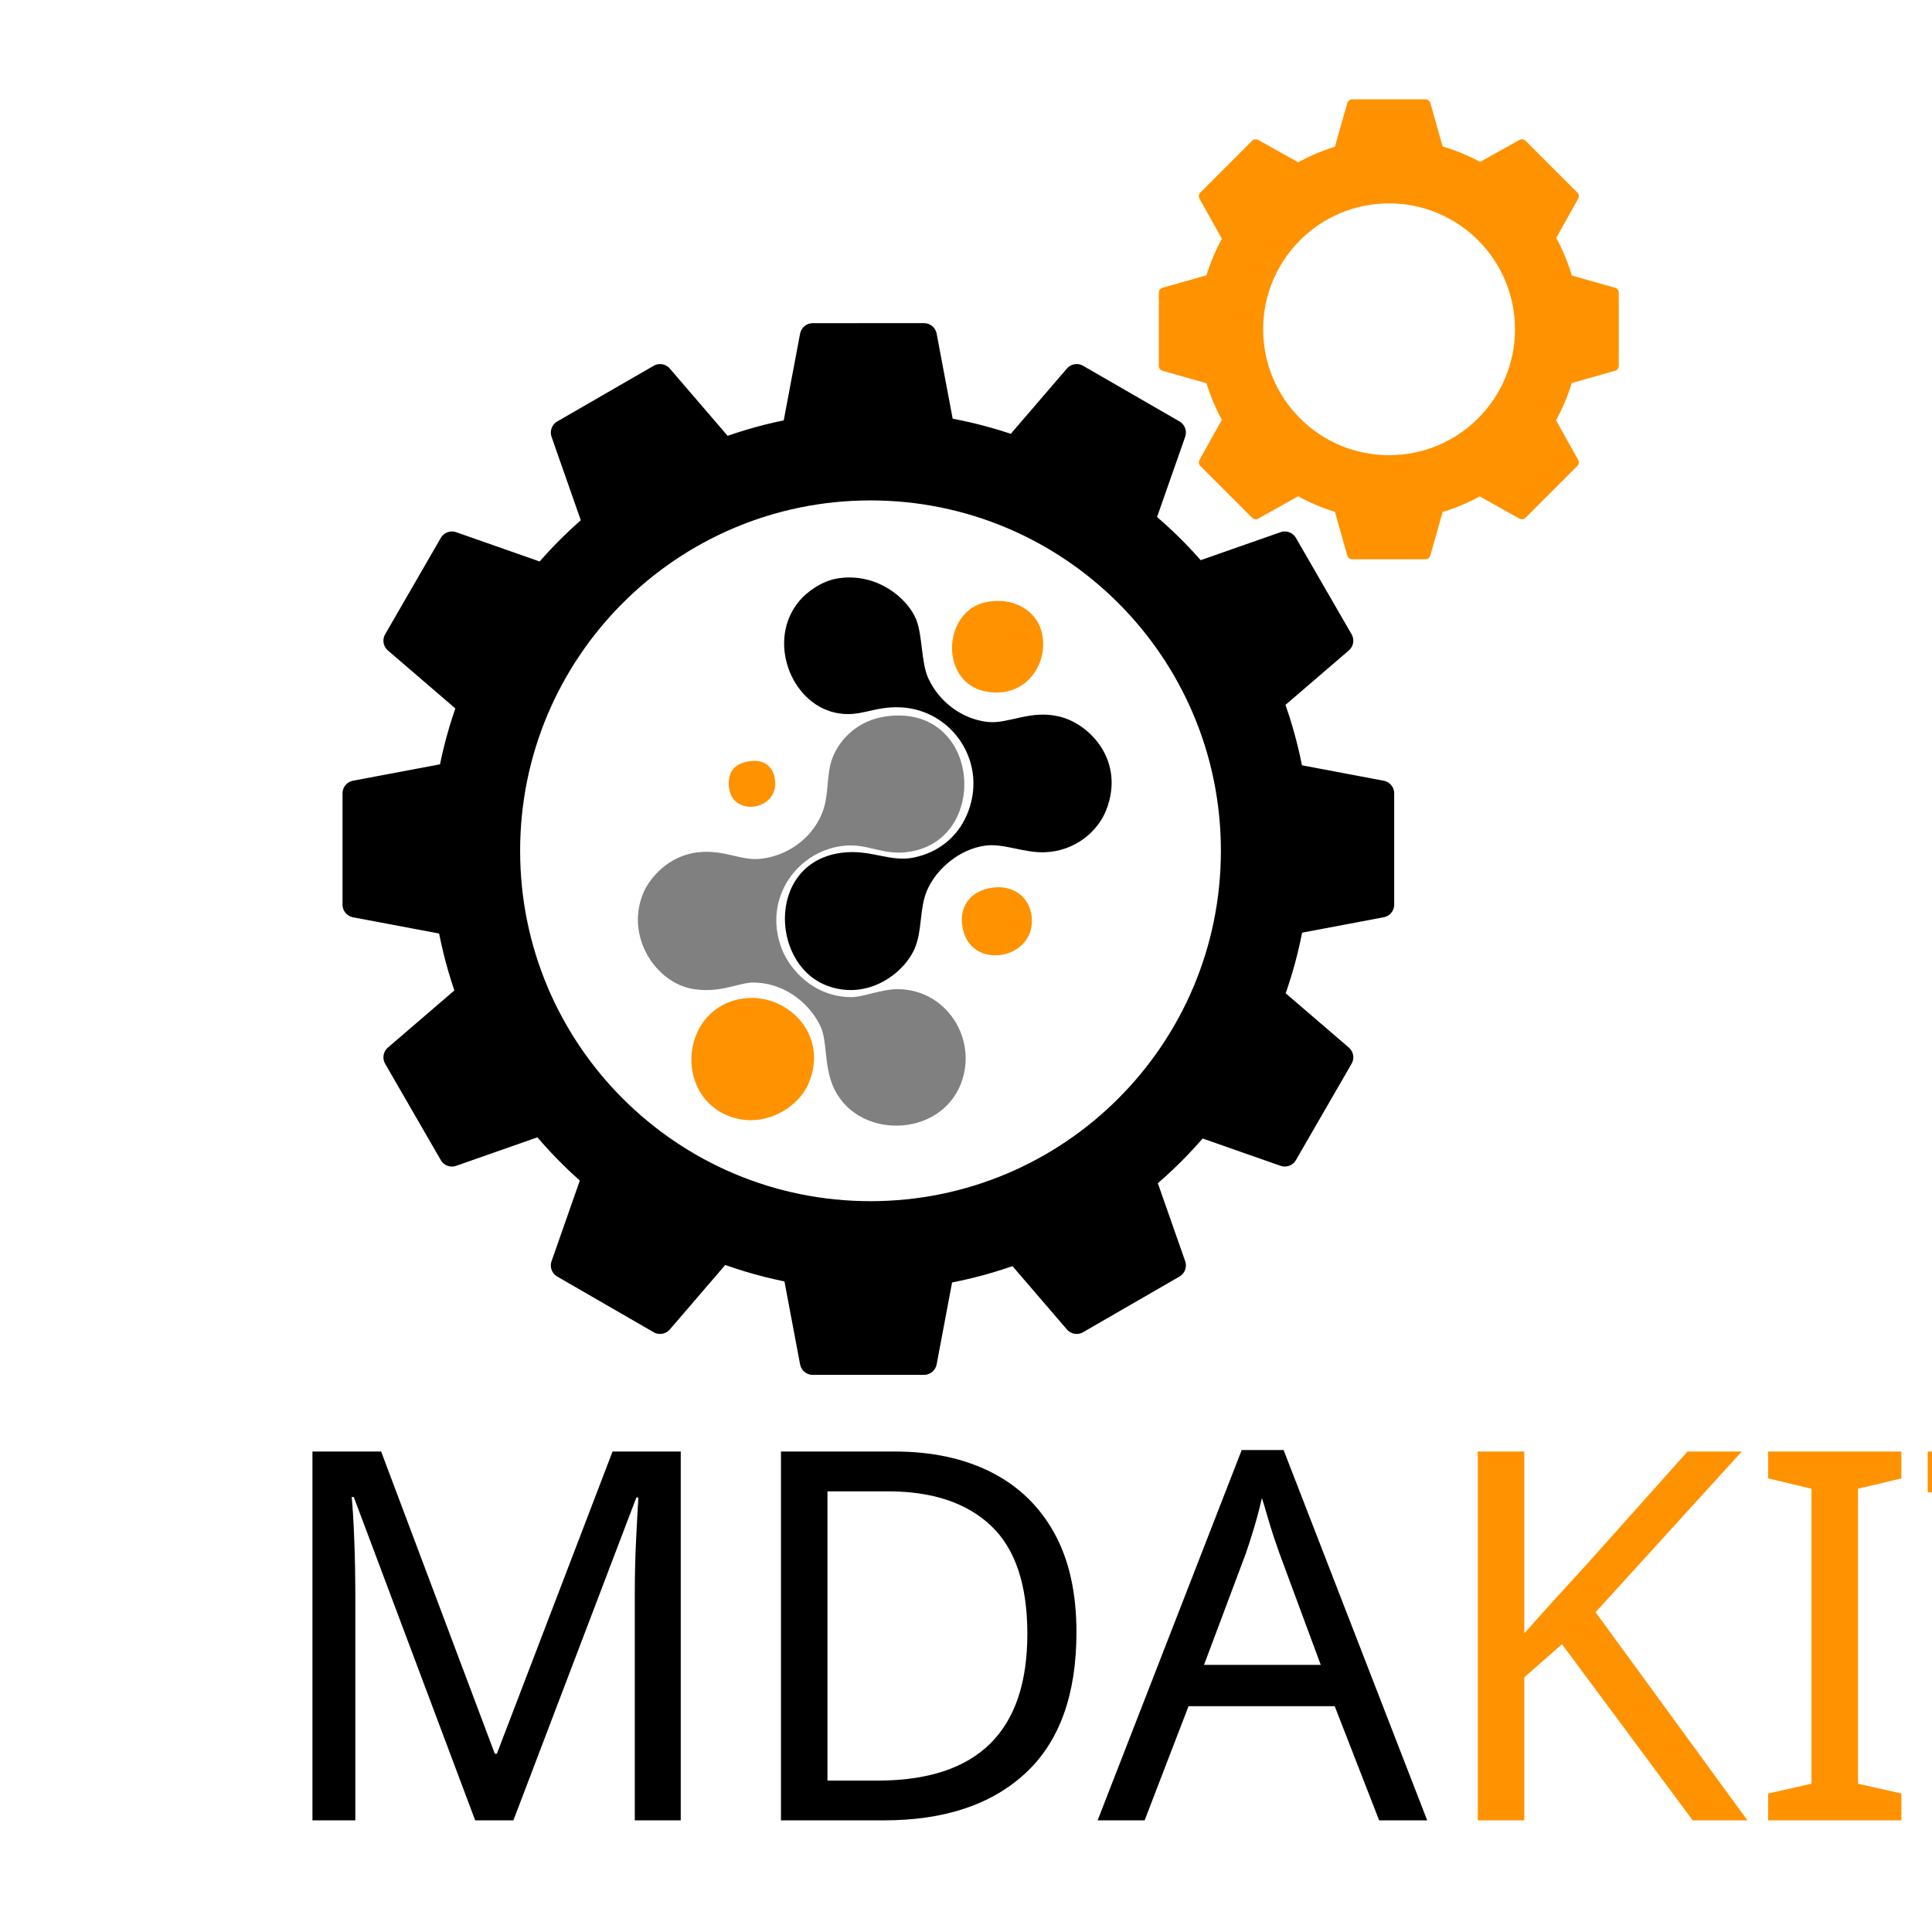
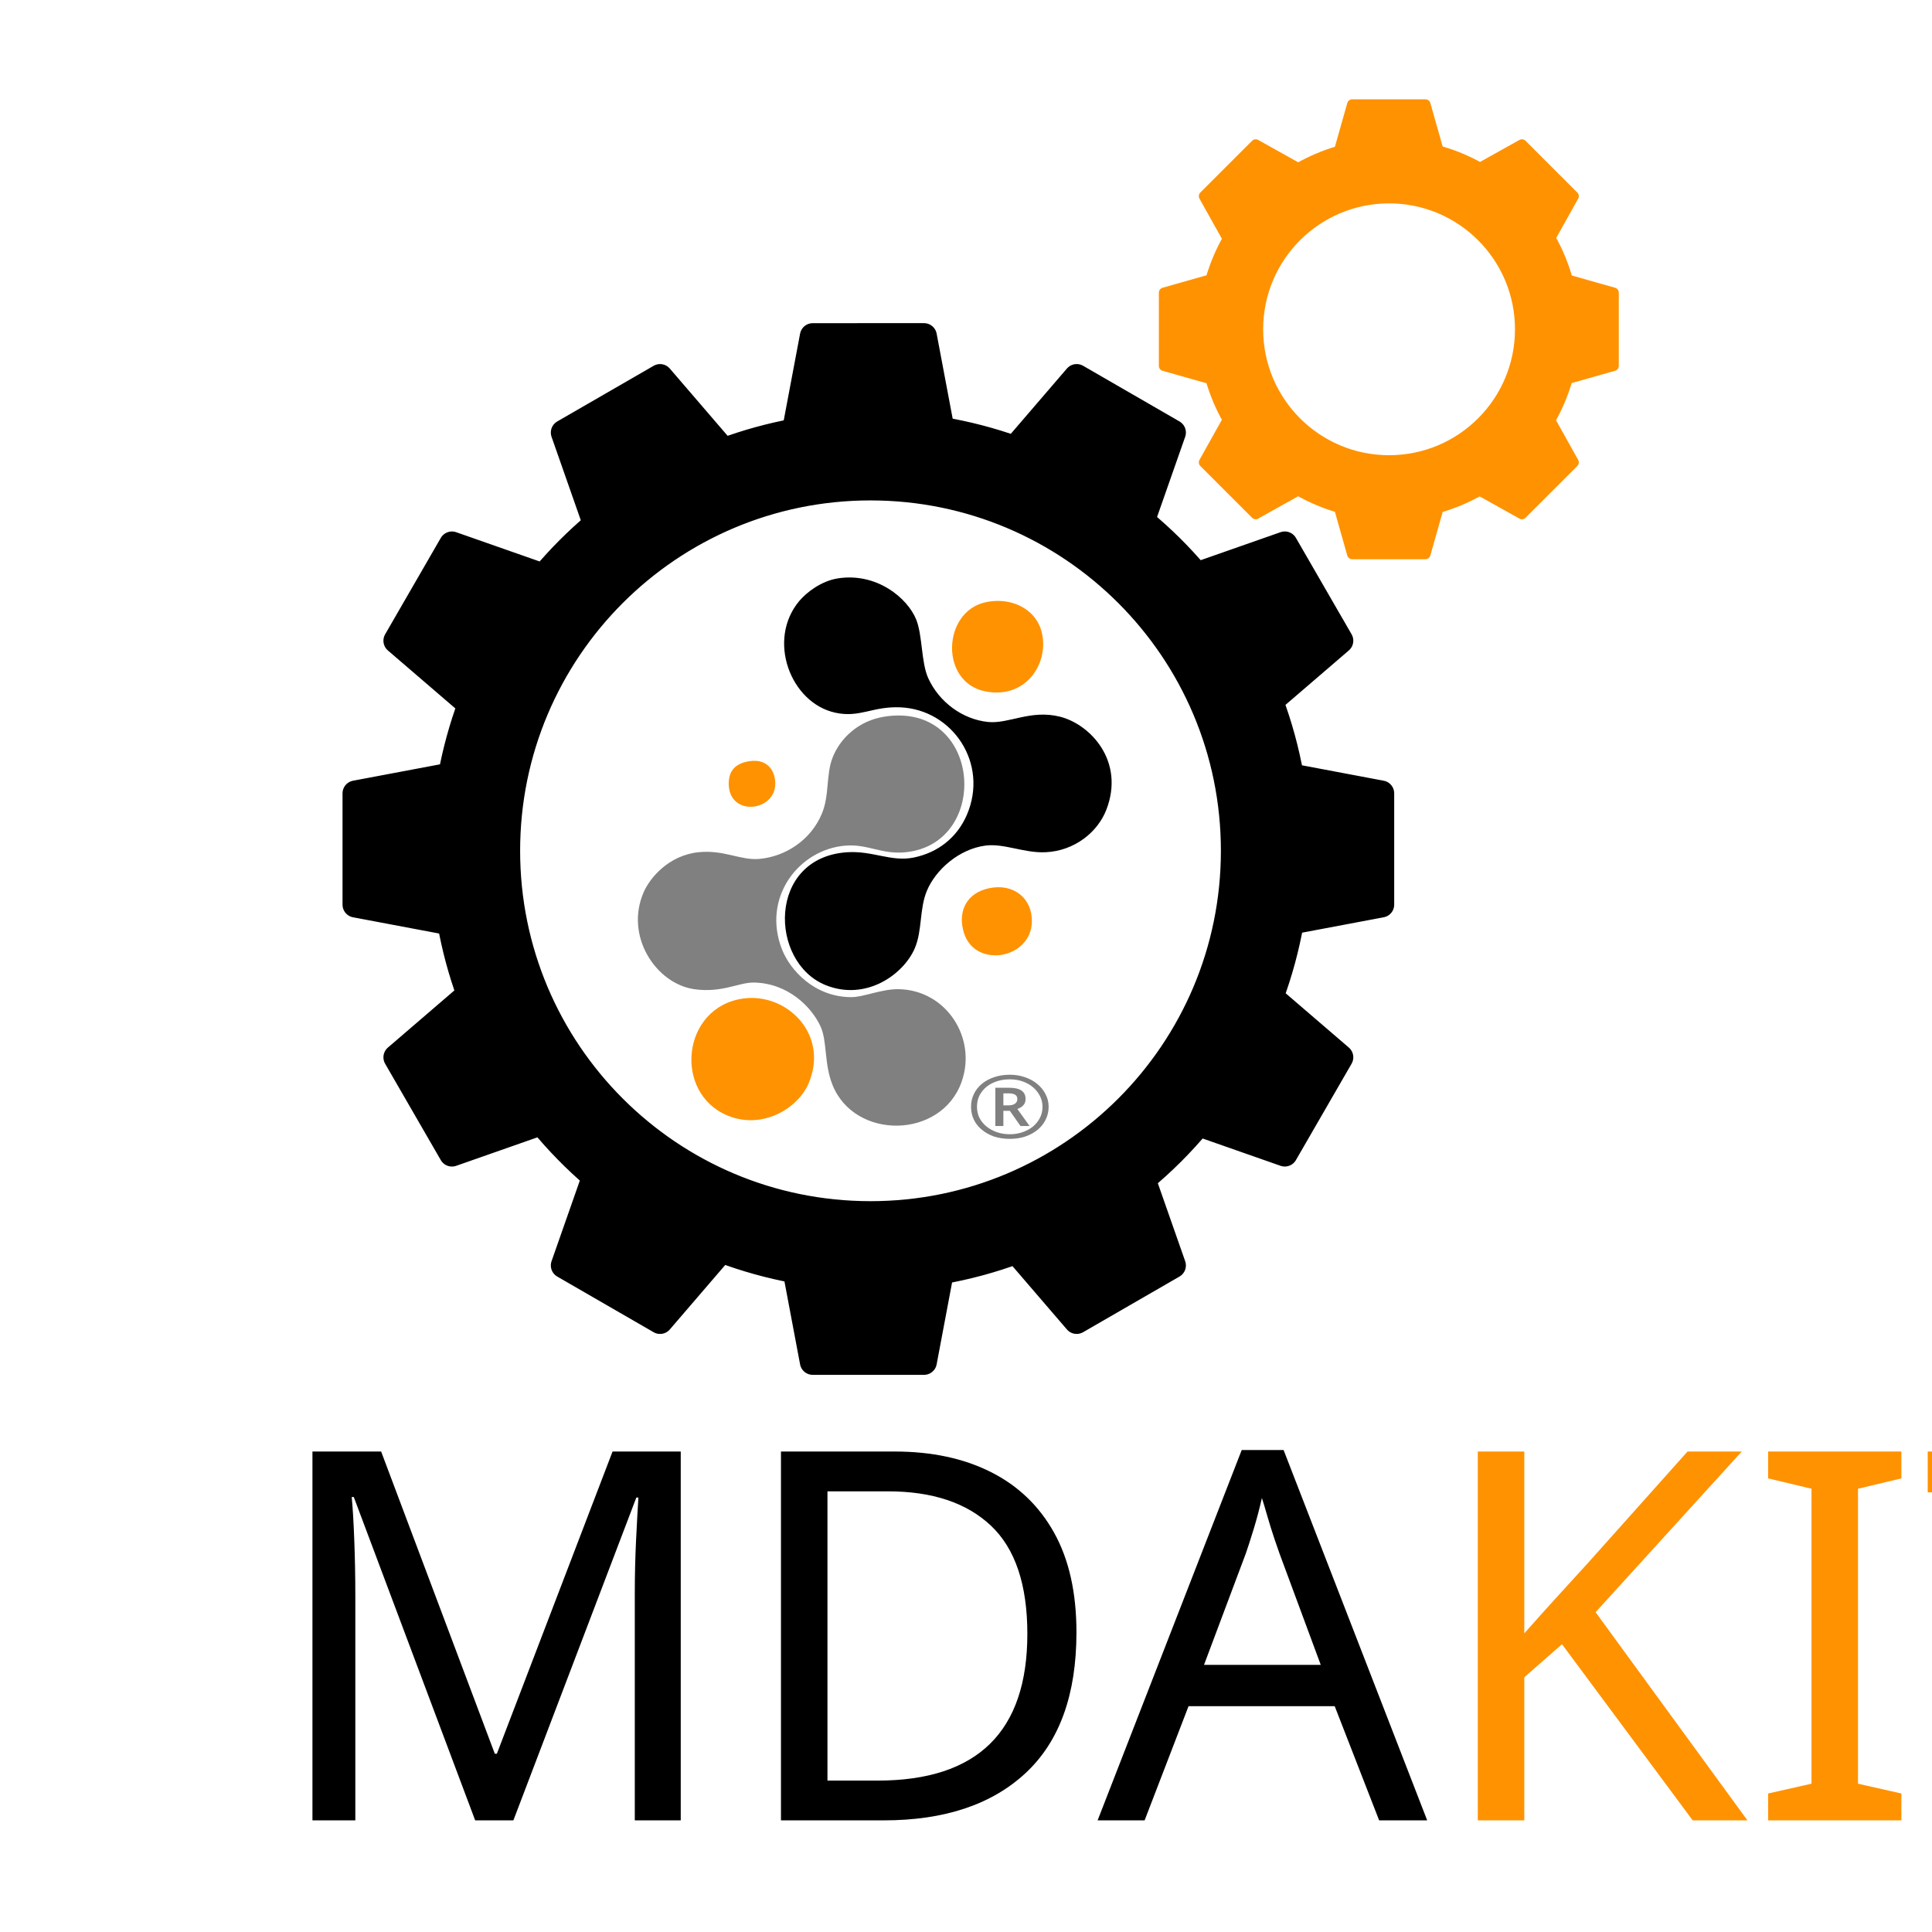
<svg xmlns="http://www.w3.org/2000/svg" width="190mm" height="190mm" viewBox="0 0 190 190" version="1.1" id="svg1">
  <defs id="defs1">
    <rect x="90.809" y="568.399" width="628.939" height="393.507" id="rect2" />
    <rect x="171.232" y="656.389" width="508.939" height="223.553" id="rect1" />
    <rect x="90.809" y="568.399" width="628.939" height="393.507" id="rect2-2" />
  </defs>
  <g id="layer1" transform="translate(-4.242615,-7.084986)">
    <g id="layer1-3" transform="translate(-4.404658,-69.05158)">
      <g id="logo" transform="matrix(0.2645833,0,0,0.2645833,71.37631,129.3661)" style="display:inline">
        <path class="cls-8" d="m 74.31,13.8 c 14.51,-2.28 25.97,7.37 29.16,15.32 2.36,5.88 1.82,15.94 4.45,21.74 4.08,9.02 12.89,15.36 22.24,16.31 7.69,0.78 15.83,-4.68 26.68,-1.98 11.38,2.83 24.25,16.59 17.3,34.59 -3.22,8.33 -11.82,15.36 -22.73,15.81 -7.92,0.33 -15.38,-3.38 -22.24,-2.47 -9.81,1.3 -18.47,8.96 -21.74,16.8 -2.81,6.73 -1.69,14.71 -4.45,21.25 -4.13,9.8 -18.13,19.84 -33.11,13.84 -21.18,-8.49 -21.76,-47.48 7.91,-49.42 9.52,-0.62 16.42,3.66 24.71,1.98 9.22,-1.87 16.21,-7.59 19.77,-15.81 8.28,-19.12 -5.25,-39.21 -24.71,-40.03 -10.42,-0.44 -14.99,4 -24.21,1.98 C 56.71,60.05 47.87,36.68 60,22.2 c 2.64,-3.15 8.14,-7.43 14.33,-8.4 z" id="path1-8" style="fill-rule:evenodd" />
        <path class="cls-5" d="m 129.16,22.69 c 9.25,-2.07 18.3,2.16 20.75,10.38 3.44,11.53 -5.26,25.81 -20.75,22.73 -17.02,-3.38 -15.98,-29.54 0,-33.11 z" id="path2" style="fill:#ff9200;fill-rule:evenodd" />
        <path class="cls-7" d="m 91.61,65.19 c 36.26,-5.69 39.92,47.16 7.91,50.4 -8.9,0.9 -14.04,-3.1 -22.24,-2.47 -17.46,1.34 -31.25,19.33 -23.72,38.54 3.02,7.7 11.96,17.71 25.7,17.79 4.66,0.03 11.37,-3.1 17.79,-2.96 17.64,0.36 29.14,18.26 23.23,34.59 -7.66,21.17 -39.71,21.52 -47.93,0.99 -3.17,-7.91 -1.93,-16.3 -4.45,-21.74 -3.39,-7.34 -12.12,-16.05 -24.71,-16.31 -5.62,-0.11 -11.94,3.96 -22.24,2.47 -14.22,-2.05 -25.93,-19.73 -18.78,-36.07 2.34,-5.35 9.28,-13.64 20.26,-14.82 9.59,-1.04 15.66,3.1 22.73,2.47 9.58,-0.85 19.09,-6.89 23.23,-16.8 2.85,-6.82 1.52,-14.44 3.95,-20.75 2.84,-7.38 9.74,-13.82 19.27,-15.32 z" id="path3" style="fill:#808080;fill-rule:evenodd" />
        <path class="cls-5" d="m 40.21,81.99 c 7.26,-1.75 10.78,2.64 10.87,7.91 0.18,10.77 -17.48,12.66 -17.3,0 0.06,-4.11 1.93,-6.82 6.42,-7.91 z" id="path4" style="fill:#ff9200;fill-rule:evenodd" />
        <path class="cls-5" d="m 130.65,128.94 c 8.95,-1.84 15.9,3.68 15.81,12.35 -0.13,13.88 -20.87,17.68 -25.2,4.45 -2.46,-7.5 0.4,-14.95 9.39,-16.8 z" id="path5" style="fill:#ff9200;fill-rule:evenodd" />
        <path class="cls-5" d="m 39.23,169.95 c 16.07,-2.19 32.02,13.25 24.21,31.63 -3.8,8.95 -16.95,17.35 -30.14,11.86 -20.2,-8.4 -17.04,-40.35 5.93,-43.49 z" id="path6" style="fill:#ff9200;fill-rule:evenodd" />
      </g>
      <path id="path23" style="display:inline;fill:#000000;fill-opacity:1;stroke:#000000;stroke-width:2.529;stroke-linecap:round;stroke-linejoin:round;stroke-dasharray:none;stroke-opacity:1;paint-order:stroke markers fill" d="m 88.573,109.184 -1.767,9.37 a 42.001,42.001 0 0 0 -6.993,1.927 l -6.253,-7.275 -4.551,2.628 -0.376,0.217 -4.551,2.628 3.162,9.018 a 42.001,42.001 0 0 0 -5.127,5.136 l -9.025,-3.164 -2.628,4.551 -0.217,0.376 -2.628,4.551 7.292,6.267 a 42.001,42.001 0 0 0 -1.915,6.973 l -9.399,1.772 v 5.255 0.434 5.255 l 9.319,1.757 a 42.001,42.001 0 0 0 1.895,7.075 l -7.192,6.182 2.628,4.551 0.217,0.376 2.628,4.551 8.815,-3.091 a 42.001,42.001 0 0 0 5.239,5.343 l -3.064,8.737 4.551,2.628 0.376,0.217 4.551,2.628 6.022,-7.007 a 42.001,42.001 0 0 0 7.294,2.028 l 1.697,9.001 h 5.255 0.434 5.255 l 1.679,-8.905 a 42.001,42.001 0 0 0 7.414,-2.005 l 5.92,6.887 4.551,-2.628 0.376,-0.217 4.551,-2.628 -2.975,-8.486 a 42.001,42.001 0 0 0 5.486,-5.477 l 8.479,2.973 2.628,-4.551 0.217,-0.376 2.628,-4.551 -6.87,-5.905 a 42.001,42.001 0 0 0 2.016,-7.434 l 8.876,-1.674 v -5.255 -0.434 -5.255 l -8.889,-1.676 a 42.001,42.001 0 0 0 -2.026,-7.412 l 6.893,-5.925 -2.628,-4.551 -0.217,-0.376 -2.628,-4.551 -8.666,3.038 a 42.001,42.001 0 0 0 -5.377,-5.321 l 3.053,-8.707 -4.551,-2.628 -0.376,-0.217 -4.551,-2.628 -6.079,7.072 a 42.001,42.001 0 0 0 -7.195,-1.873 l -1.739,-9.222 h -5.255 -0.434 z m 5.684,14.901 A 35.722,35.722 0 0 1 129.979,159.808 35.722,35.722 0 0 1 94.257,195.529 35.722,35.722 0 0 1 58.534,159.808 35.722,35.722 0 0 1 94.257,124.085 Z" />
      <path id="path17" style="display:inline;fill:#ff9200;fill-opacity:1;stroke:#ff9200;stroke-width:1;stroke-linecap:round;stroke-linejoin:round;stroke-dasharray:none;stroke-opacity:1;paint-order:stroke markers fill" d="m 141.627,86.404 -1.294,4.568 a 18.24,18.24 0 0 0 -4.014,1.698 l -4.181,-2.336 -2.446,2.446 -0.202,0.202 -2.446,2.446 2.341,4.191 a 18.24,18.24 0 0 0 -1.684,3.999 l -4.587,1.299 v 3.459 0.285 3.459 l 4.586,1.298 a 18.24,18.24 0 0 0 1.684,4.002 l -2.34,4.188 2.446,2.446 0.202,0.202 2.446,2.446 4.176,-2.333 a 18.24,18.24 0 0 0 4.02,1.701 l 1.292,4.563 h 3.459 0.286 3.459 l 1.289,-4.551 a 18.24,18.24 0 0 0 4.049,-1.699 l 4.152,2.319 2.446,-2.446 0.202,-0.202 2.446,-2.446 -2.314,-4.143 a 18.24,18.24 0 0 0 1.712,-4.063 l 4.532,-1.283 v -3.459 -0.285 -3.459 l -4.521,-1.28 a 18.24,18.24 0 0 0 -1.702,-4.103 l 2.293,-4.105 -2.446,-2.446 -0.202,-0.202 -2.446,-2.446 -4.116,2.299 a 18.24,18.24 0 0 0 -4.086,-1.687 l -1.287,-4.543 h -3.459 -0.286 z m 3.627,9.234 a 12.883,12.883 0 0 1 12.883,12.883 12.883,12.883 0 0 1 -12.883,12.883 12.883,12.883 0 0 1 -12.883,-12.883 12.883,12.883 0 0 1 12.883,-12.883 z" />
    </g>
+     <text xml:space="preserve" style="font-size:9.451px;line-height:1.25;font-family:'Arial Narrow';-inkscape-font-specification:'Arial Narrow';letter-spacing:0px;word-spacing:0px;fill:#808080;fill-opacity:1;stroke-width:0.236" x="90.215" y="130.881" id="text13" transform="scale(1.099858,0.909208)">
+       <tspan id="tspan13" x="90.215" y="130.881" style="font-style:normal;font-variant:normal;font-weight:normal;font-stretch:normal;font-family:'Zag Bold';-inkscape-font-specification:'Zag Bold, ';fill:#808080;fill-opacity:1;stroke-width:0.236">®</tspan>
+     </text>
  </g>
  <g id="layer2" transform="translate(-4.242615,-7.084986)">
    <text xml:space="preserve" transform="matrix(0.2645833,0,0,0.2645833,6.015861,-12.30044)" id="text1" style="font-size:192px;font-family:'Zag Bold';-inkscape-font-specification:'Zag Bold, ';white-space:pre;shape-inside:url(#rect2);display:inline;fill:#000000;fill-opacity:1;stroke:#808080;stroke-width:0;stroke-linecap:round;stroke-linejoin:round;stroke-dasharray:none;paint-order:stroke markers fill">
-       <tspan x="90.809" y="749.884" id="tspan4">MDA<tspan style="fill:#ff9200" id="tspan3">KITS</tspan>
+       <tspan x="90.809" y="749.884" id="tspan2">MDA<tspan style="fill:#ff9200" id="tspan1">KITS</tspan>
      </tspan>
    </text>
  </g>
</svg>
